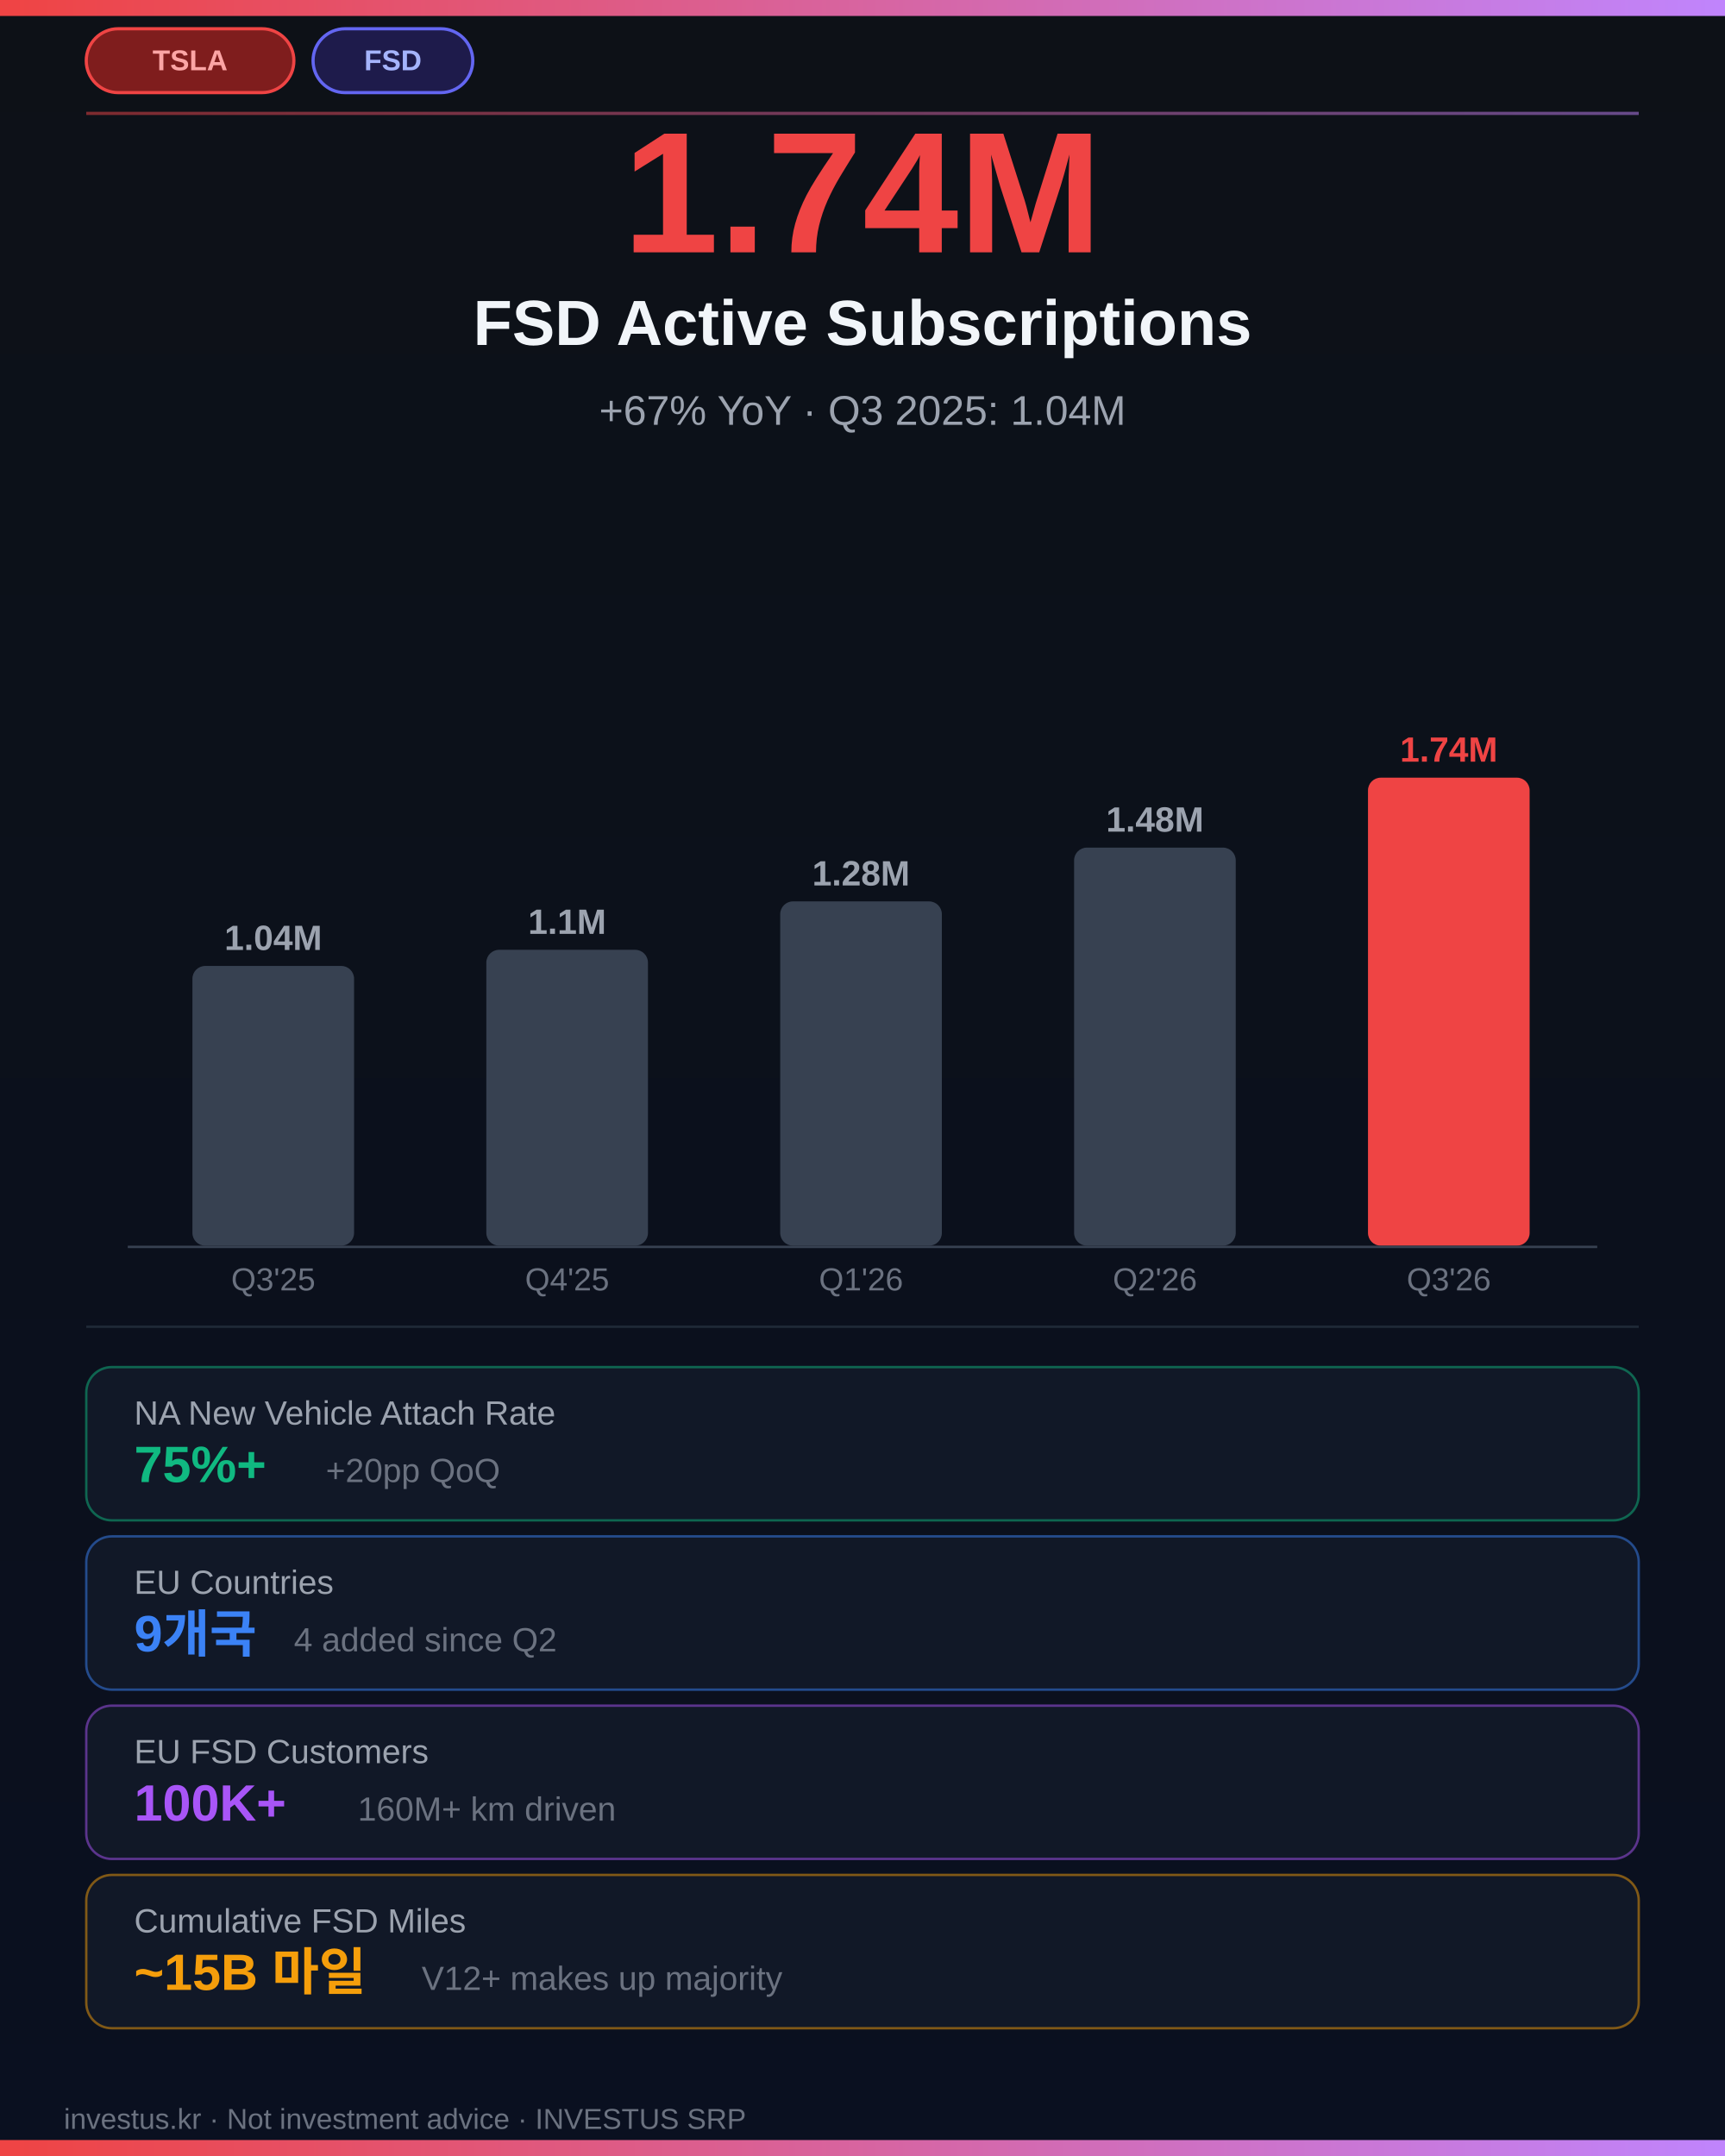
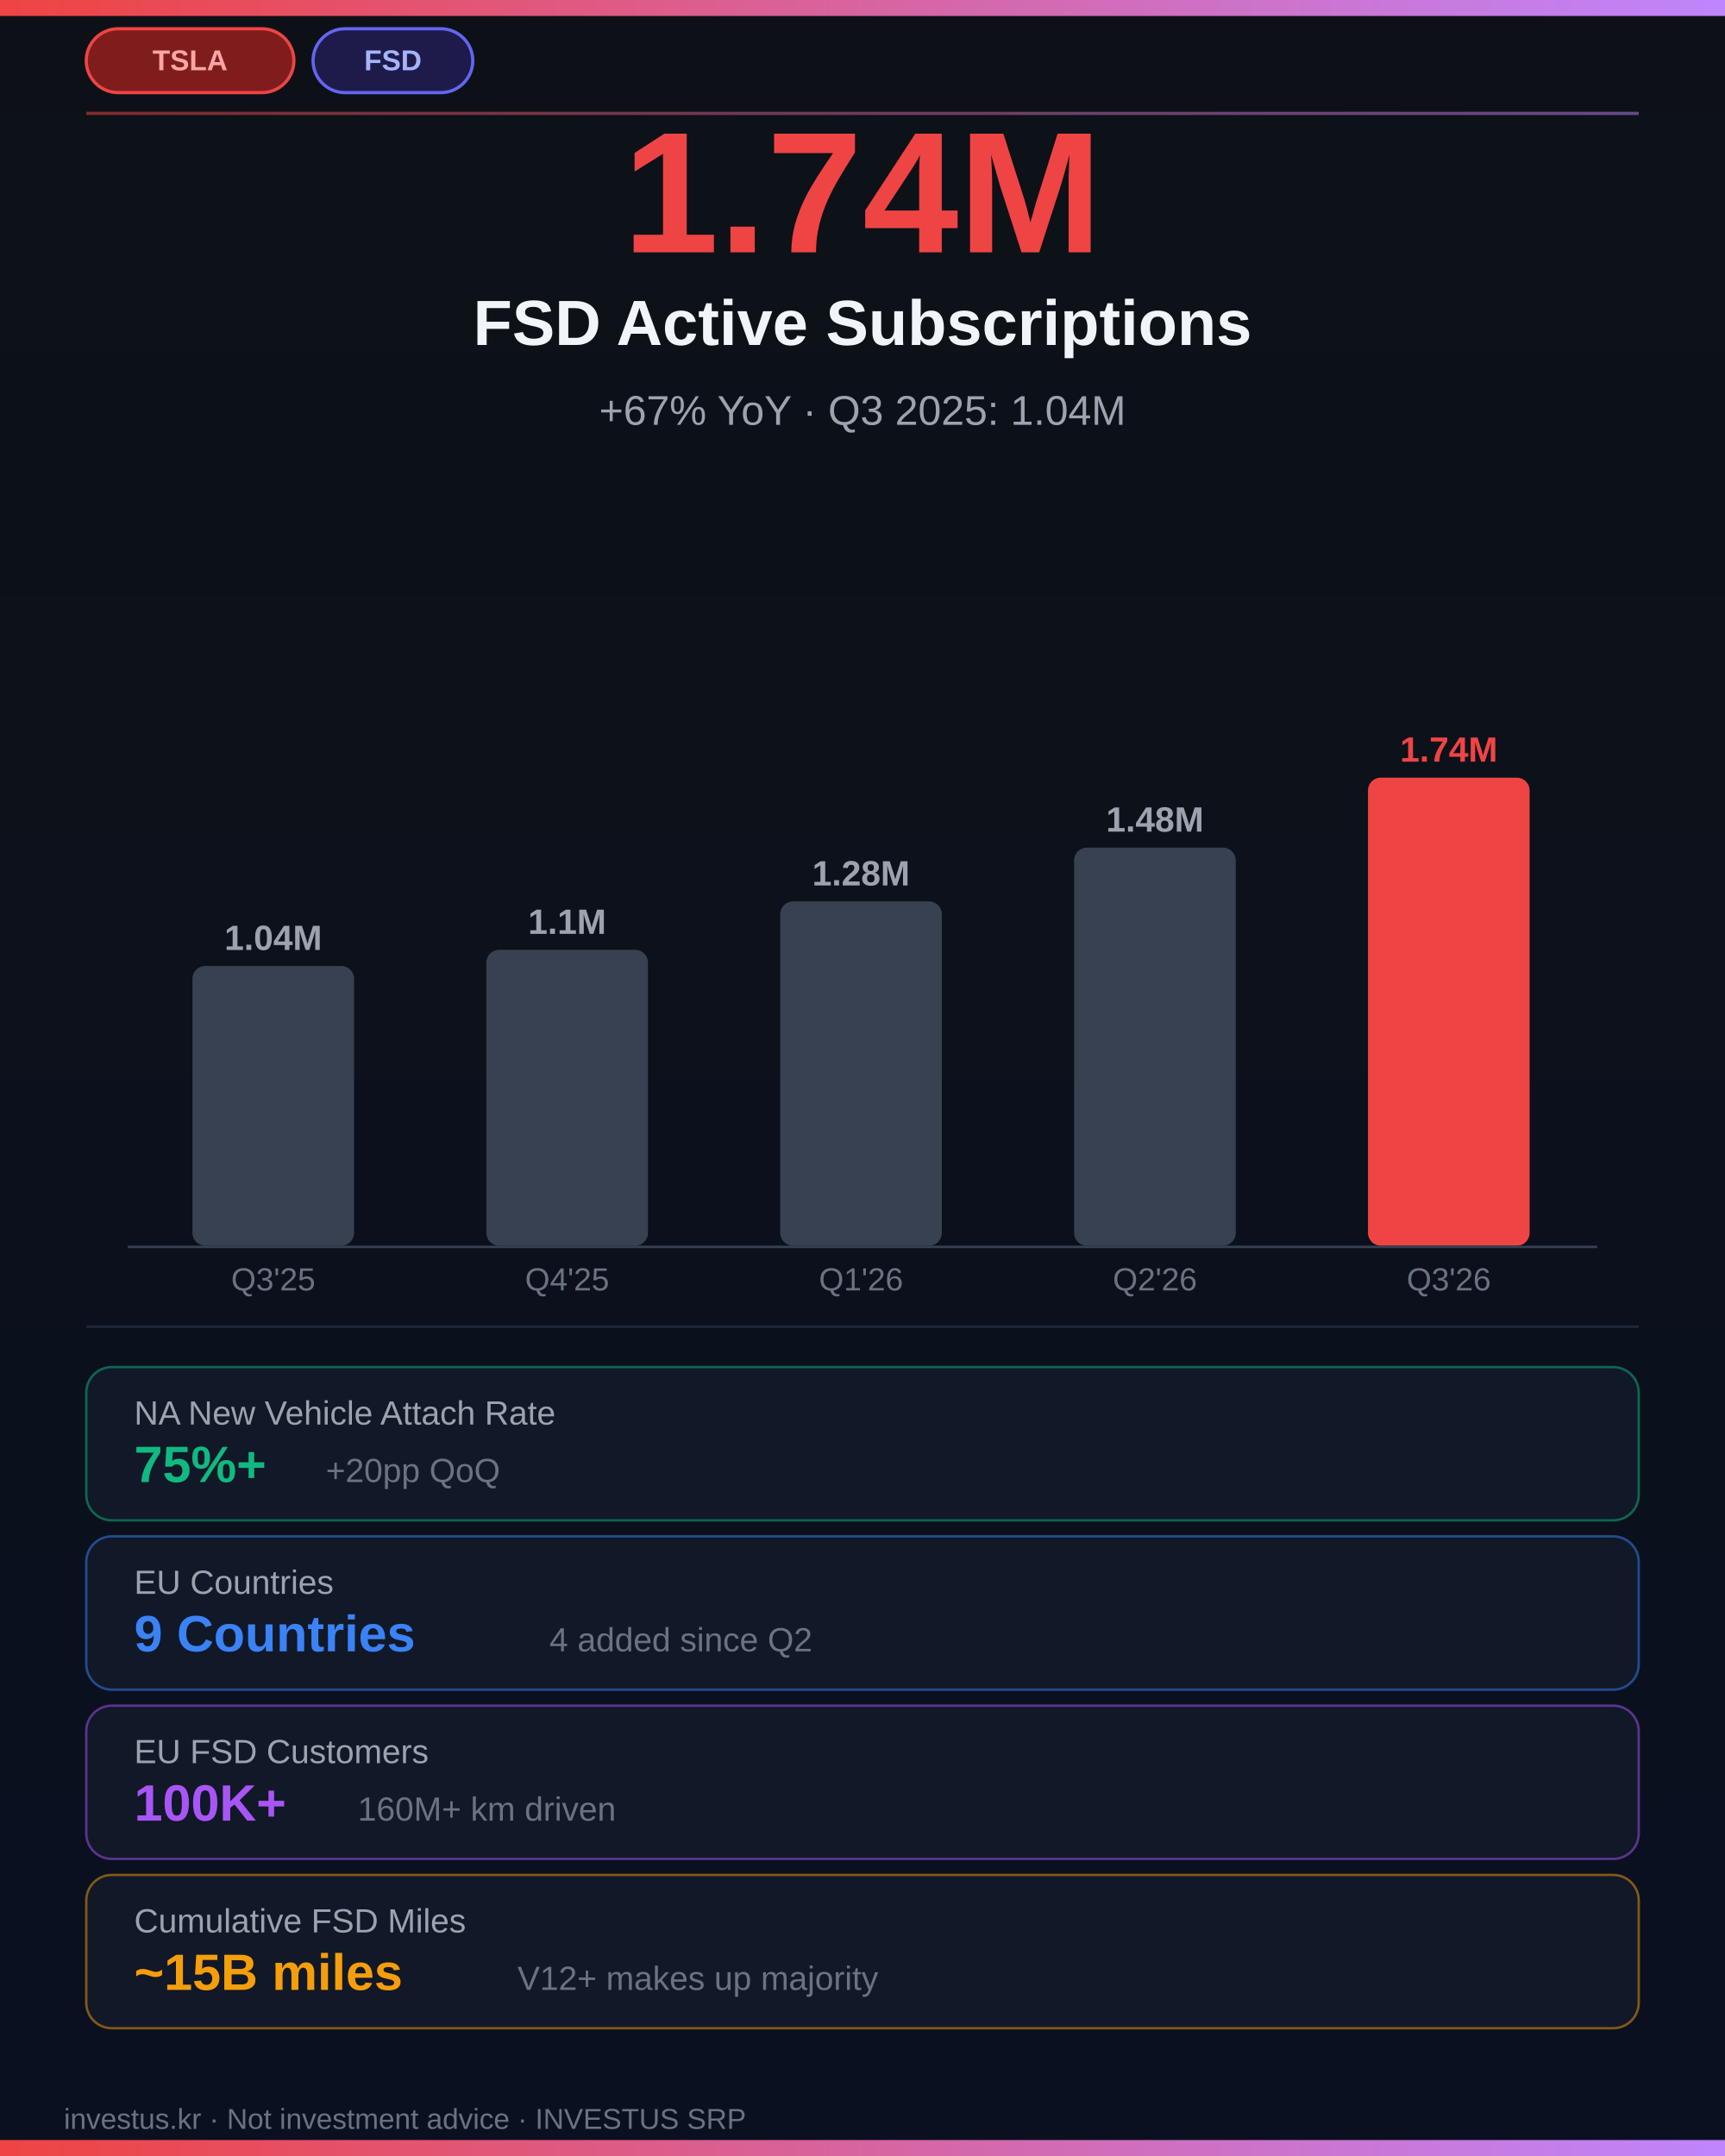
<svg xmlns="http://www.w3.org/2000/svg" width="1080" height="1350" viewBox="0 0 1080 1350">
  <defs>
    <linearGradient id="bgG" x1="0" y1="0" x2="0" y2="1" gradientUnits="objectBoundingBox">
      <stop offset="0%" stop-color="#0D1117" />
      <stop offset="100%" stop-color="#0A1020" />
    </linearGradient>
    <linearGradient id="accentG" x1="0" y1="0" x2="1" y2="0" gradientUnits="objectBoundingBox">
      <stop offset="0%" stop-color="#EF4444" />
      <stop offset="100%" stop-color="#C084FC" />
    </linearGradient>
  </defs>
  <rect width="1080" height="1350" fill="url(#bgG)" />
  <rect x="0" y="0" width="1080" height="10" fill="url(#accentG)" />
  <rect x="54" y="18" width="130" height="40" rx="20" fill="#7F1D1D" />
  <rect x="54" y="18" width="130" height="40" rx="20" fill="none" stroke="#EF4444" stroke-width="2" />
  <text x="119" y="44" text-anchor="middle" font-family="Arial Black,Arial,sans-serif" font-size="18" font-weight="900" fill="#FCA5A5">TSLA</text>
  <rect x="196" y="18" width="100" height="40" rx="20" fill="#1E1B4B" />
  <rect x="196" y="18" width="100" height="40" rx="20" fill="none" stroke="#6366F1" stroke-width="2" />
  <text x="246" y="44" text-anchor="middle" font-family="Arial Black,Arial,sans-serif" font-size="18" font-weight="900" fill="#A5B4FC">FSD</text>
  <rect x="54" y="70" width="972" height="2" fill="url(#accentG)" opacity="0.5" />
  <text x="540" y="158" text-anchor="middle" font-family="Arial Black,Arial,sans-serif" font-size="108" font-weight="900" fill="#EF4444">1.74M</text>
  <text x="540" y="216" text-anchor="middle" font-family="Arial Black,Arial,sans-serif" font-size="40" font-weight="900" fill="#F1F5F9">FSD Active Subscriptions</text>
  <text x="540" y="266" text-anchor="middle" font-family="Arial,sans-serif" font-size="26" fill="#9CA3AF">+67% YoY · Q3 2025: 1.04M</text>
  <rect x="80" y="460" width="920" height="320" fill="none" />
  <rect x="120.48" y="604.842" width="101.2" height="175.158" rx="8" fill="#374151" />
  <text x="171.08" y="594.842" text-anchor="middle" font-family="Arial Black,Arial,sans-serif" font-size="22" font-weight="900" fill="#9CA3AF">1.04M</text>
  <text x="171.08" y="808" text-anchor="middle" font-family="Arial,sans-serif" font-size="20" fill="#6B7280">Q3'25</text>
  <rect x="304.48" y="594.737" width="101.2" height="185.263" rx="8" fill="#374151" />
  <text x="355.08" y="584.737" text-anchor="middle" font-family="Arial Black,Arial,sans-serif" font-size="22" font-weight="900" fill="#9CA3AF">1.1M</text>
  <text x="355.08" y="808" text-anchor="middle" font-family="Arial,sans-serif" font-size="20" fill="#6B7280">Q4'25</text>
  <rect x="488.48" y="564.421" width="101.2" height="215.579" rx="8" fill="#374151" />
  <text x="539.08" y="554.421" text-anchor="middle" font-family="Arial Black,Arial,sans-serif" font-size="22" font-weight="900" fill="#9CA3AF">1.28M</text>
  <text x="539.08" y="808" text-anchor="middle" font-family="Arial,sans-serif" font-size="20" fill="#6B7280">Q1'26</text>
  <rect x="672.48" y="530.737" width="101.2" height="249.263" rx="8" fill="#374151" />
  <text x="723.08" y="520.737" text-anchor="middle" font-family="Arial Black,Arial,sans-serif" font-size="22" font-weight="900" fill="#9CA3AF">1.48M</text>
  <text x="723.08" y="808" text-anchor="middle" font-family="Arial,sans-serif" font-size="20" fill="#6B7280">Q2'26</text>
  <rect x="856.48" y="486.947" width="101.2" height="293.053" rx="8" fill="#EF4444" />
  <text x="907.08" y="476.947" text-anchor="middle" font-family="Arial Black,Arial,sans-serif" font-size="22" font-weight="900" fill="#EF4444">1.74M</text>
  <text x="907.08" y="808" text-anchor="middle" font-family="Arial,sans-serif" font-size="20" fill="#6B7280">Q3'26</text>
  <rect x="80" y="780" width="920" height="1.5" fill="#374151" />
  <rect x="54" y="830" width="972" height="1.5" fill="#1F2937" />
  <rect x="54" y="856" width="972" height="96" rx="16" fill="#111827" stroke="#10B981" stroke-width="1.5" stroke-opacity="0.5" />
  <text x="84" y="892" font-family="Arial,sans-serif" font-size="21" fill="#9CA3AF">NA New Vehicle Attach Rate</text>
  <text x="84" y="928" font-family="Arial Black,Arial,sans-serif" font-size="32" font-weight="900" fill="#10B981">75%+</text>
  <text x="204" y="928" font-family="Arial,sans-serif" font-size="21" fill="#6B7280">+20pp QoQ</text>
  <rect x="54" y="962" width="972" height="96" rx="16" fill="#111827" stroke="#3B82F6" stroke-width="1.5" stroke-opacity="0.5" />
  <text x="84" y="998" font-family="Arial,sans-serif" font-size="21" fill="#9CA3AF">EU Countries</text>
-   <text x="84" y="1034" font-family="Arial Black,Arial,sans-serif" font-size="32" font-weight="900" fill="#3B82F6">9개국</text>
-   <text x="184" y="1034" font-family="Arial,sans-serif" font-size="21" fill="#6B7280">4 added since Q2</text>
+   <text x="84" y="1034" font-family="Arial Black,Arial,sans-serif" font-size="32" font-weight="900" fill="#3B82F6">9 Countries</text>
+   <text x="344" y="1034" font-family="Arial,sans-serif" font-size="21" fill="#6B7280">4 added since Q2</text>
  <rect x="54" y="1068" width="972" height="96" rx="16" fill="#111827" stroke="#A855F7" stroke-width="1.5" stroke-opacity="0.5" />
  <text x="84" y="1104" font-family="Arial,sans-serif" font-size="21" fill="#9CA3AF">EU FSD Customers</text>
  <text x="84" y="1140" font-family="Arial Black,Arial,sans-serif" font-size="32" font-weight="900" fill="#A855F7">100K+</text>
  <text x="224" y="1140" font-family="Arial,sans-serif" font-size="21" fill="#6B7280">160M+ km driven</text>
  <rect x="54" y="1174" width="972" height="96" rx="16" fill="#111827" stroke="#F59E0B" stroke-width="1.5" stroke-opacity="0.5" />
  <text x="84" y="1210" font-family="Arial,sans-serif" font-size="21" fill="#9CA3AF">Cumulative FSD Miles</text>
-   <text x="84" y="1246" font-family="Arial Black,Arial,sans-serif" font-size="32" font-weight="900" fill="#F59E0B">~15B 마일</text>
-   <text x="264" y="1246" font-family="Arial,sans-serif" font-size="21" fill="#6B7280">V12+ makes up majority</text>
+   <text x="84" y="1246" font-family="Arial Black,Arial,sans-serif" font-size="32" font-weight="900" fill="#F59E0B">~15B miles</text>
+   <text x="324" y="1246" font-family="Arial,sans-serif" font-size="21" fill="#6B7280">V12+ makes up majority</text>
  <rect x="0" y="1340" width="1080" height="10" fill="url(#accentG)" />
  <text x="40" y="1333" font-family="Arial,sans-serif" font-size="18" fill="#6B7280">investus.kr · Not investment advice · INVESTUS SRP</text>
</svg>
